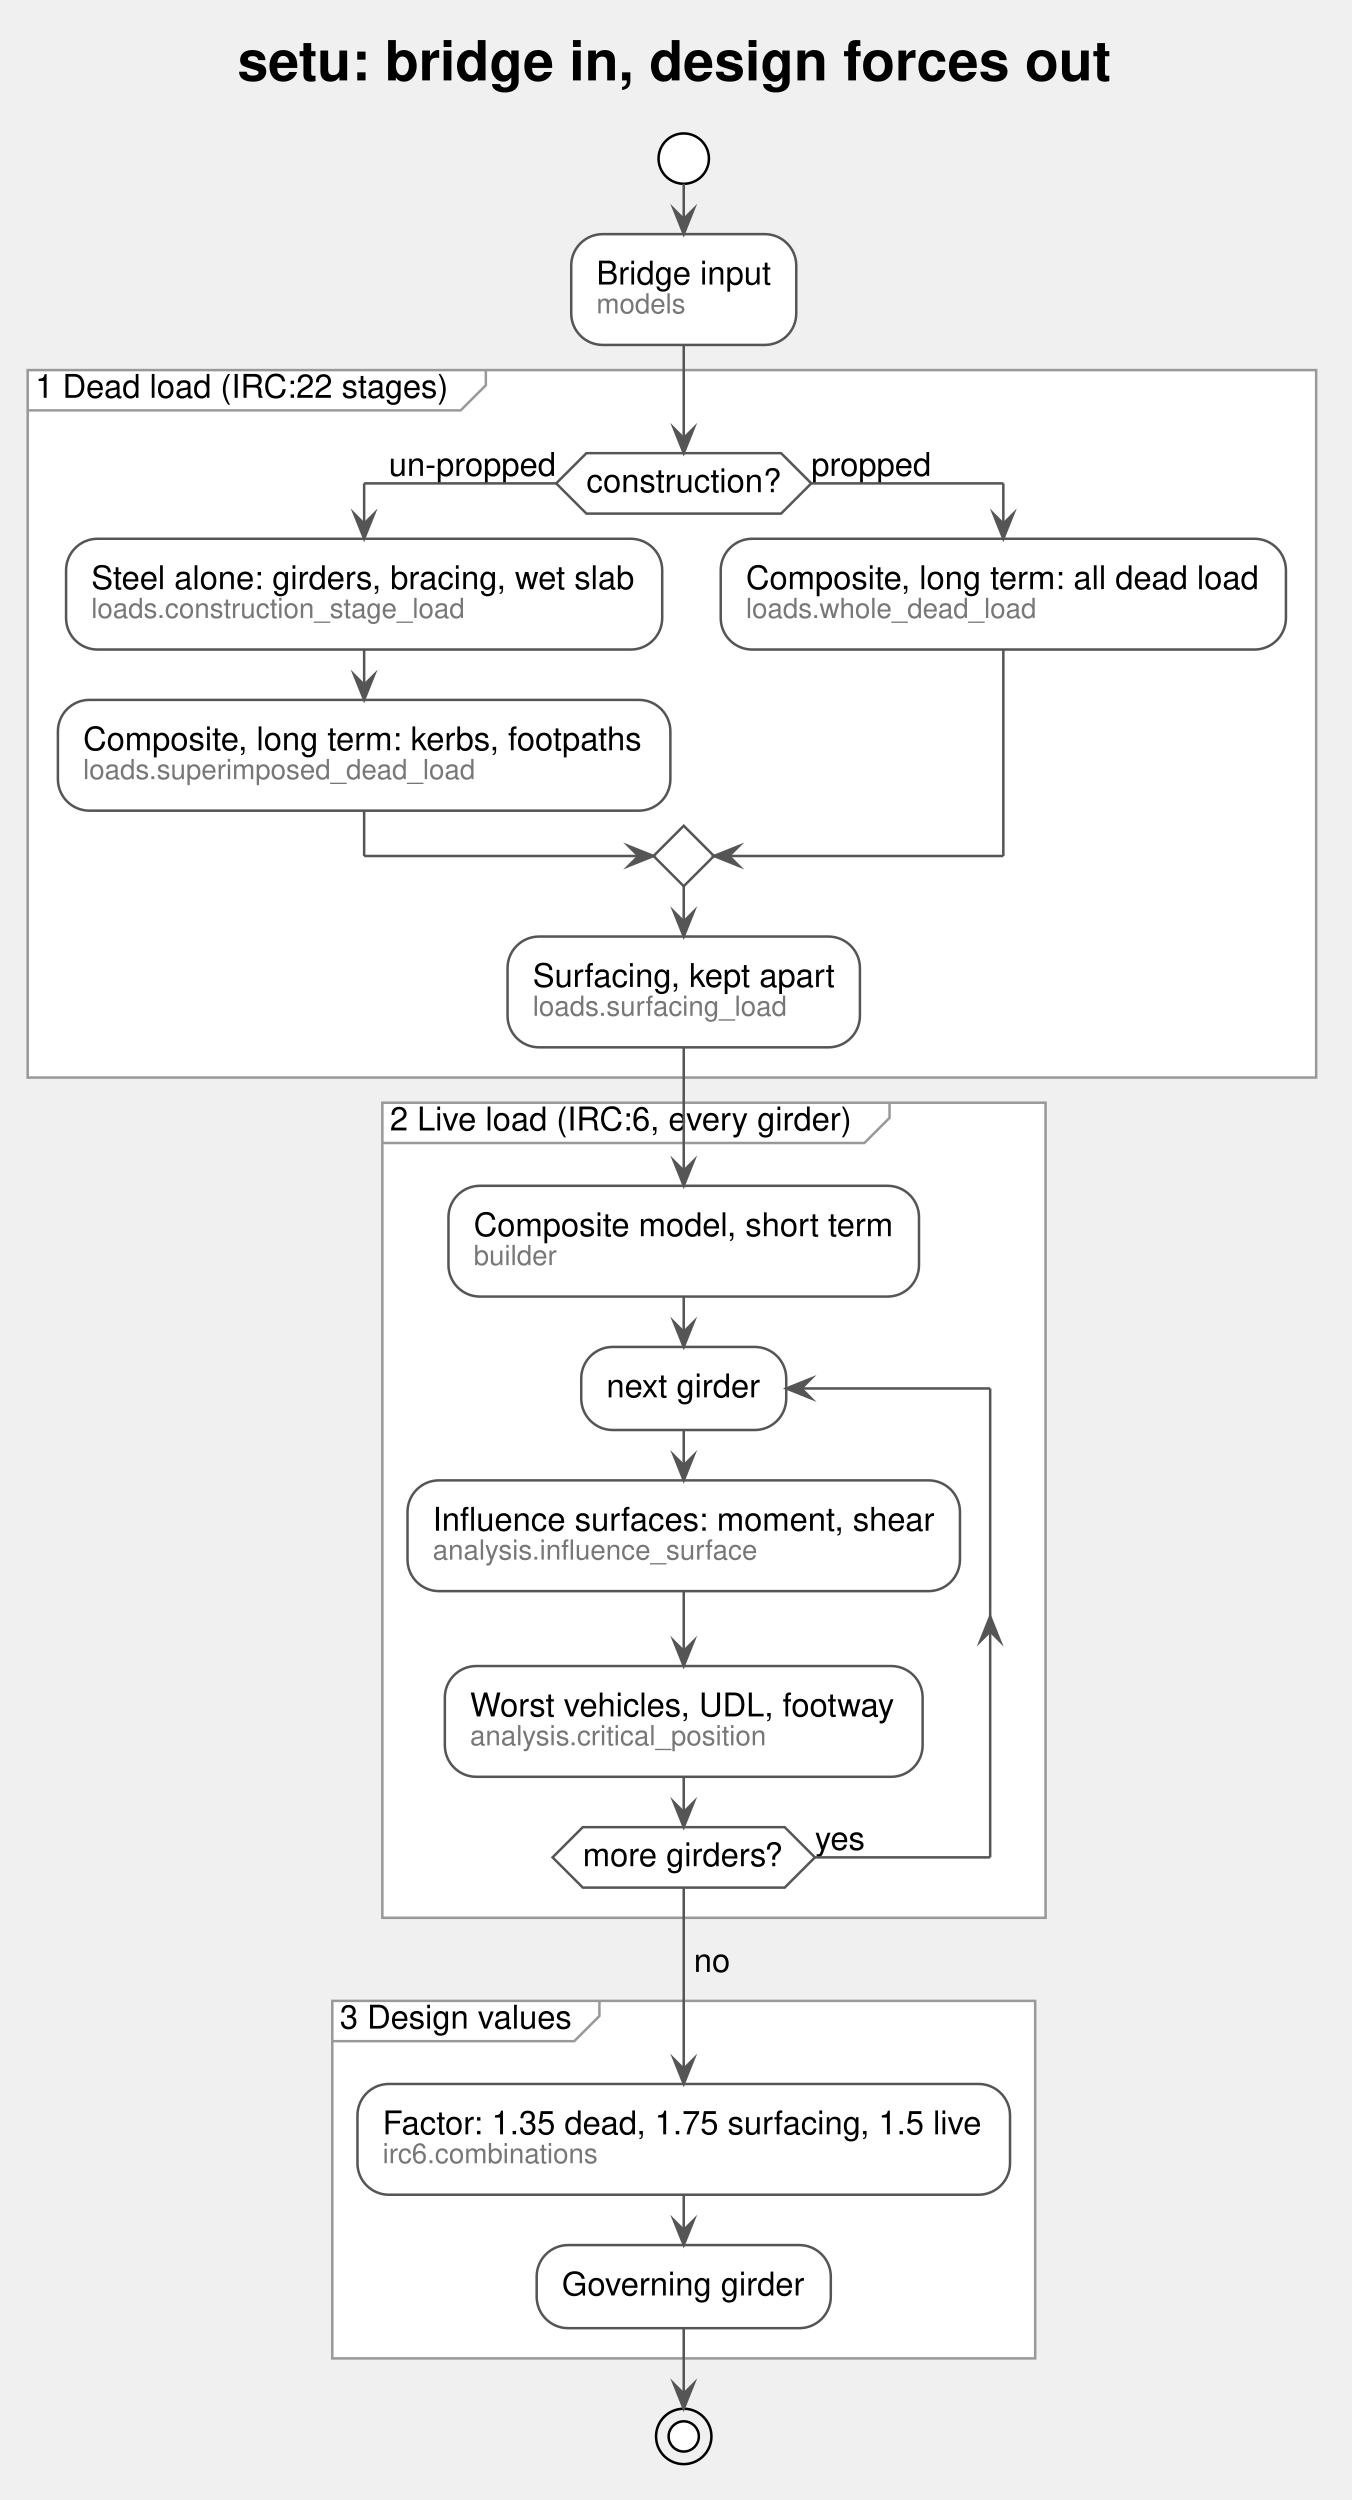
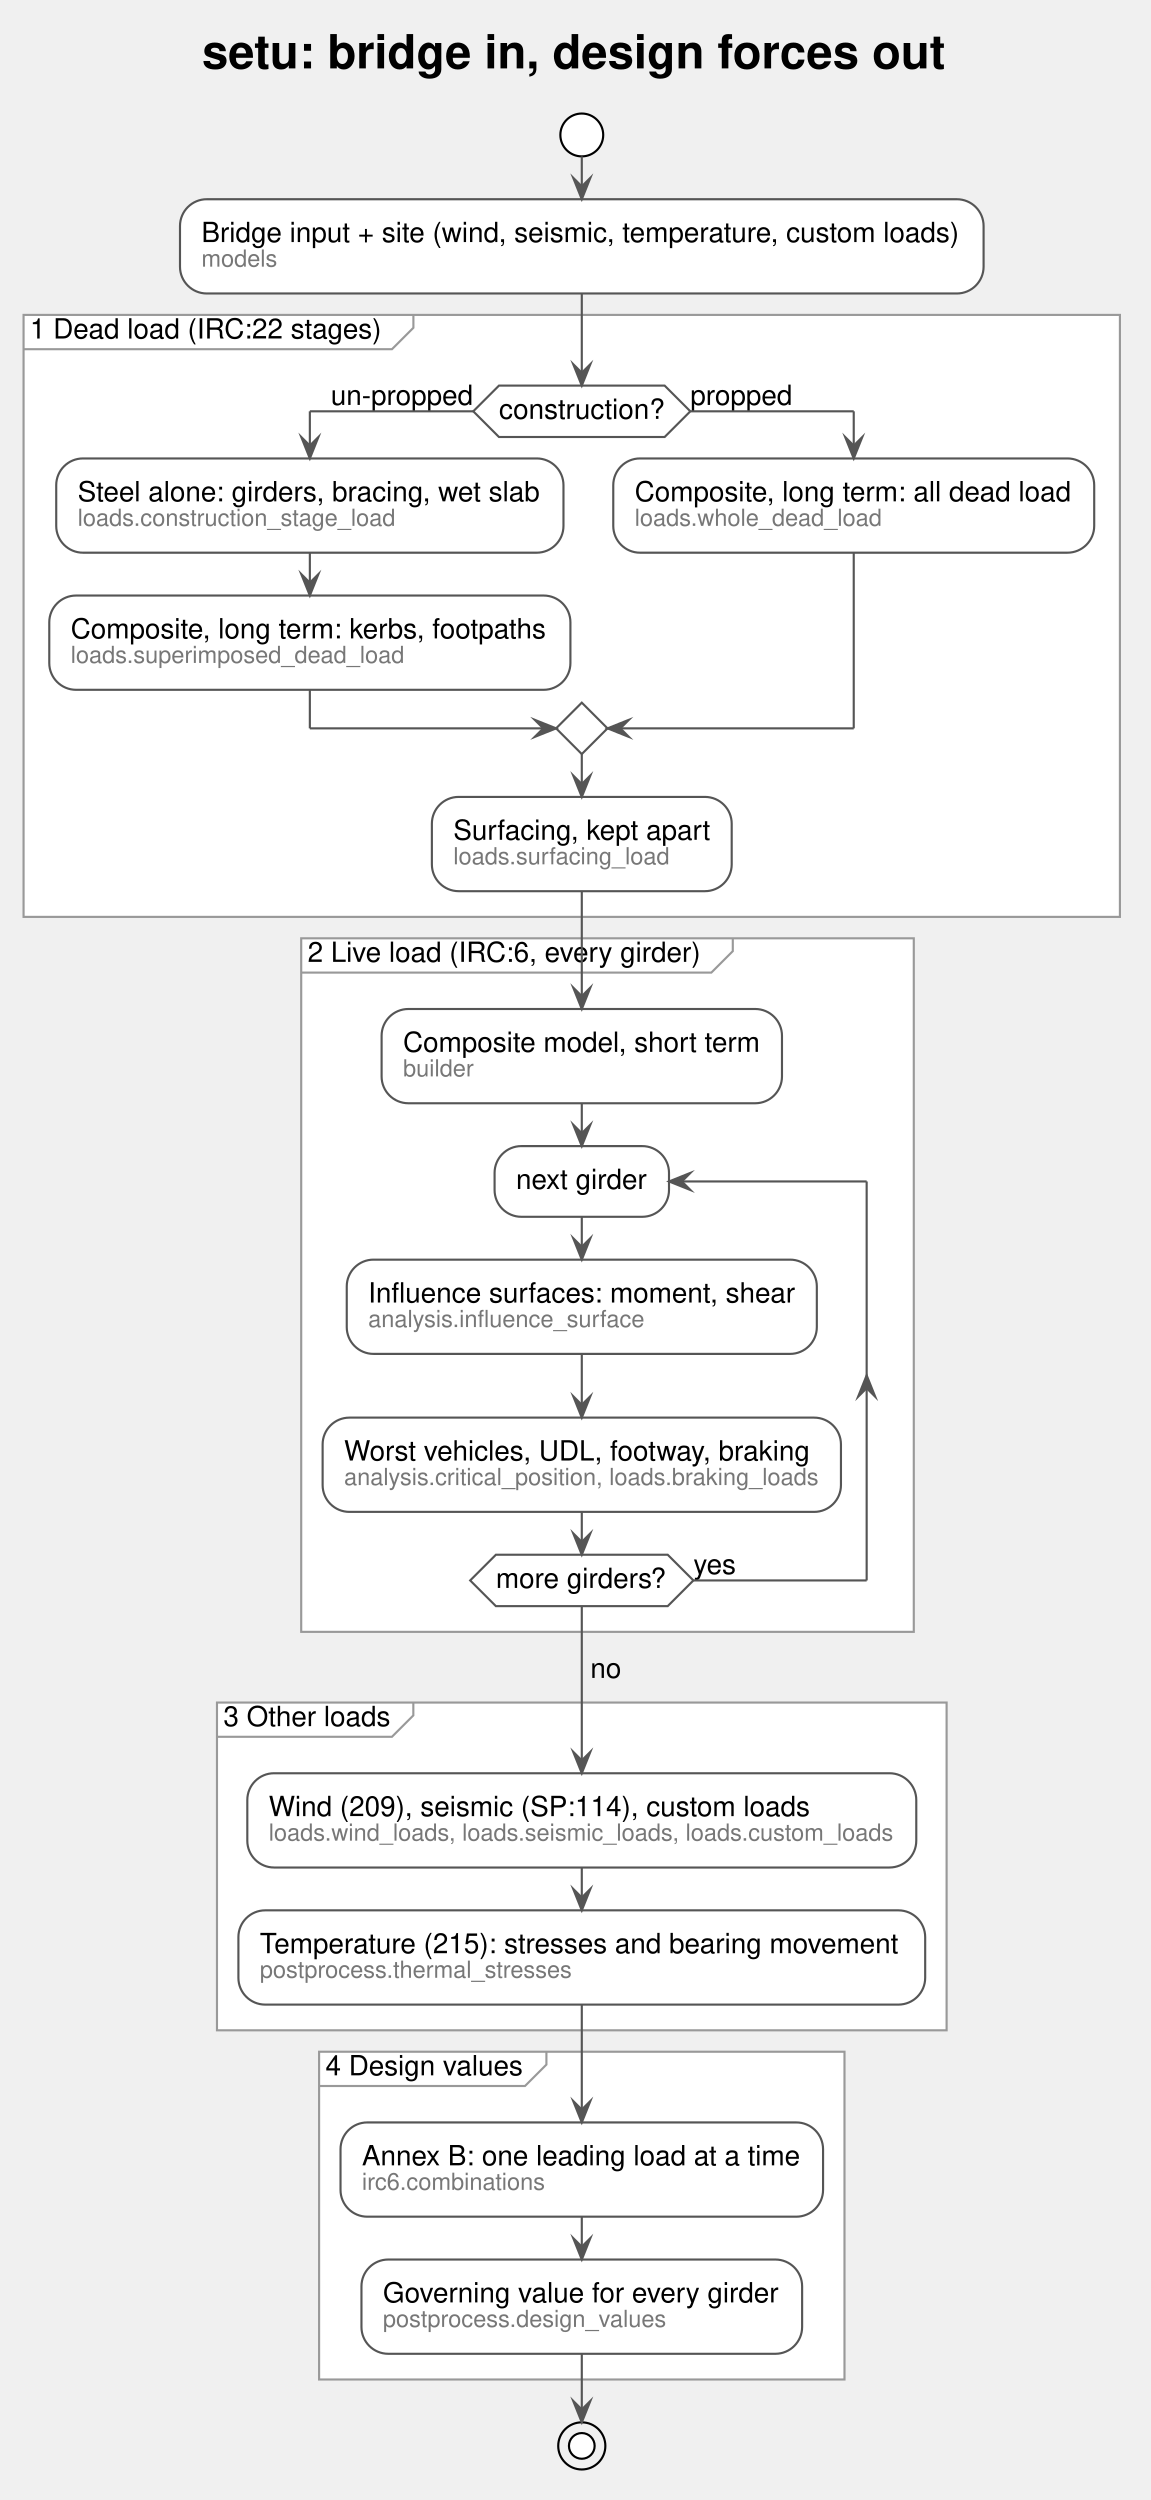
- <svg xmlns="http://www.w3.org/2000/svg" version="1.1" data-diagram-type="ACTIVITY" style="width:537px;height:993px;background:#FFFFFF;" width="537px" height="993px" viewBox="0 0 537 993" zoomAndPan="magnify" preserveAspectRatio="none" contentStyleType="text/css">
+ <svg xmlns="http://www.w3.org/2000/svg" version="1.1" data-diagram-type="ACTIVITY" style="width:537px;height:1167px;background:#FFFFFF;" width="537px" height="1167px" viewBox="0 0 537 1167" zoomAndPan="magnify" preserveAspectRatio="none" contentStyleType="text/css">
  <defs />
  <g font-family="sans-serif" lengthAdjust="spacing">
    <g class="title" data-source-line="8">
      <text x="94.315" y="31.94" fill="#000" font-size="22" textLength="347.145" font-weight="700" font-family="Helvetica">setu: bridge in, design forces out</text>
    </g>
    <ellipse cx="271.58" cy="63" rx="10" ry="10" fill="#FFF" style="stroke:#000;stroke-width:1;" />
-     <rect x="226.89" y="93" width="89.38" height="44" fill="#FFF" style="stroke:#555;stroke-width:1;" rx="12.5" ry="12.5" />
-     <text x="236.89" y="113.01" fill="#000" font-size="13" textLength="69.38" font-family="Helvetica">Bridge input</text>
-     <text x="236.89" y="124.47" fill="#777" font-size="11" textLength="35.46" font-family="Helvetica">models</text>
+     <rect x="84.02" y="93" width="375.12" height="44" fill="#FFF" style="stroke:#555;stroke-width:1;" rx="12.5" ry="12.5" />
+     <text x="94.02" y="113.01" fill="#000" font-size="13" textLength="355.12" font-family="Helvetica">Bridge input + site (wind, seismic, temperature, custom loads)</text>
+     <text x="94.02" y="124.47" fill="#777" font-size="11" textLength="35.46" font-family="Helvetica">models</text>
    <rect x="11" y="147" width="511.775" height="281" fill="#FFF" style="stroke:#999;stroke-width:1;" />
    <path d="M192.977,147 L192.977,153 L182.977,163 L11,163" style="stroke:#999;stroke-width:1;" fill="none" />
    <text x="14" y="158.01" fill="#000" font-size="13" textLength="171.977" font-family="Helvetica">1  Dead load  (IRC:22 stages)</text>
    <polygon points="232.92,180,310.24,180,322.24,192,310.24,204,232.92,204,220.92,192,232.92,180" fill="#FFF" style="stroke:#555;stroke-width:1;stroke-linejoin:miter;stroke-miterlimit:10;" />
    <text x="232.92" y="195.51" fill="#000" font-size="13" textLength="77.321" font-family="Helvetica">construction?</text>
    <text x="154.422" y="189.01" fill="#000" font-size="13" textLength="66.498" font-family="Helvetica">un-propped</text>
    <text x="322.24" y="189.01" fill="#000" font-size="13" textLength="47.709" font-family="Helvetica">propped</text>
    <rect x="26.244" y="214" width="236.785" height="44" fill="#FFF" style="stroke:#555;stroke-width:1;" rx="12.5" ry="12.5" />
    <text x="36.244" y="234.01" fill="#000" font-size="13" textLength="216.785" font-family="Helvetica">Steel alone: girders, bracing, wet slab</text>
    <text x="36.244" y="245.47" fill="#777" font-size="11" textLength="148.602" font-family="Helvetica">loads.construction_stage_load</text>
    <rect x="23" y="278" width="243.272" height="44" fill="#FFF" style="stroke:#555;stroke-width:1;" rx="12.5" ry="12.5" />
    <text x="33" y="298.01" fill="#000" font-size="13" textLength="223.272" font-family="Helvetica">Composite, long term: kerbs, footpaths</text>
    <text x="33" y="309.47" fill="#777" font-size="11" textLength="155.95" font-family="Helvetica">loads.superimposed_dead_load</text>
    <rect x="286.272" y="214" width="224.502" height="44" fill="#FFF" style="stroke:#555;stroke-width:1;" rx="12.5" ry="12.5" />
    <text x="296.272" y="234.01" fill="#000" font-size="13" textLength="204.502" font-family="Helvetica">Composite, long term: all dead load</text>
    <text x="296.272" y="245.47" fill="#777" font-size="11" textLength="115.597" font-family="Helvetica">loads.whole_dead_load</text>
    <polygon points="271.58,328,283.58,340,271.58,352,259.58,340,271.58,328" fill="#FFF" style="stroke:#555;stroke-width:1;stroke-linejoin:miter;stroke-miterlimit:10;" />
    <rect x="201.601" y="372" width="139.958" height="44" fill="#FFF" style="stroke:#555;stroke-width:1;" rx="12.5" ry="12.5" />
    <text x="211.601" y="392.01" fill="#000" font-size="13" textLength="119.958" font-family="Helvetica">Surfacing, kept apart</text>
    <text x="211.601" y="403.47" fill="#777" font-size="11" textLength="100.901" font-family="Helvetica">loads.surfacing_load</text>
-     <rect x="151.865" y="438" width="263.431" height="323.75" fill="#FFF" style="stroke:#999;stroke-width:1;" />
-     <path d="M353.329,438 L353.329,444 L343.329,454 L151.865,454" style="stroke:#999;stroke-width:1;" fill="none" />
-     <text x="154.865" y="449.01" fill="#000" font-size="13" textLength="191.464" font-family="Helvetica">2  Live load  (IRC:6, every girder)</text>
+     <rect x="140.602" y="438" width="285.955" height="323.75" fill="#FFF" style="stroke:#999;stroke-width:1;" />
+     <path d="M342.067,438 L342.067,444 L332.067,454 L140.602,454" style="stroke:#999;stroke-width:1;" fill="none" />
+     <text x="143.602" y="449.01" fill="#000" font-size="13" textLength="191.464" font-family="Helvetica">2  Live load  (IRC:6, every girder)</text>
    <rect x="178.134" y="471" width="186.893" height="44" fill="#FFF" style="stroke:#555;stroke-width:1;" rx="12.5" ry="12.5" />
    <text x="188.134" y="491.01" fill="#000" font-size="13" textLength="166.893" font-family="Helvetica">Composite model, short term</text>
    <text x="188.134" y="502.47" fill="#777" font-size="11" textLength="33.021" font-family="Helvetica">builder</text>
    <rect x="161.865" y="588" width="219.431" height="44" fill="#FFF" style="stroke:#555;stroke-width:1;" rx="12.5" ry="12.5" />
    <text x="171.865" y="608.01" fill="#000" font-size="13" textLength="199.431" font-family="Helvetica">Influence surfaces: moment, shear</text>
    <text x="171.865" y="619.47" fill="#777" font-size="11" textLength="129.019" font-family="Helvetica">analysis.influence_surface</text>
-     <rect x="176.693" y="661.75" width="189.774" height="44" fill="#FFF" style="stroke:#555;stroke-width:1;" rx="12.5" ry="12.5" />
-     <text x="186.693" y="681.76" fill="#000" font-size="13" textLength="169.774" font-family="Helvetica">Worst vehicles, UDL, footway</text>
-     <text x="186.693" y="693.22" fill="#777" font-size="11" textLength="117.998" font-family="Helvetica">analysis.critical_position</text>
+     <rect x="150.602" y="661.75" width="241.955" height="44" fill="#FFF" style="stroke:#555;stroke-width:1;" rx="12.5" ry="12.5" />
+     <text x="160.602" y="681.76" fill="#000" font-size="13" textLength="219.635" font-family="Helvetica">Worst vehicles, UDL, footway, braking</text>
+     <text x="160.602" y="693.22" fill="#777" font-size="11" textLength="221.955" font-family="Helvetica">analysis.critical_position, loads.braking_loads</text>
    <rect x="230.87" y="535" width="81.42" height="33" fill="#FFF" style="stroke:#555;stroke-width:1;" rx="12.5" ry="12.5" />
    <text x="240.87" y="555.01" fill="#000" font-size="13" textLength="61.42" font-family="Helvetica">next girder</text>
    <polygon points="231.482,725.75,311.678,725.75,323.678,737.75,311.678,749.75,231.482,749.75,219.482,737.75,231.482,725.75" fill="#FFF" style="stroke:#555;stroke-width:1;stroke-linejoin:miter;stroke-miterlimit:10;" />
    <text x="231.482" y="741.26" fill="#000" font-size="13" textLength="80.196" font-family="Helvetica">more girders?</text>
    <text x="323.678" y="734.76" fill="#000" font-size="13" textLength="20.23" font-family="Helvetica">yes</text>
-     <rect x="131.981" y="794.75" width="279.199" height="142" fill="#FFF" style="stroke:#999;stroke-width:1;" />
-     <path d="M238.09,794.75 L238.09,800.75 L228.09,810.75 L131.981,810.75" style="stroke:#999;stroke-width:1;" fill="none" />
-     <text x="134.981" y="805.76" fill="#000" font-size="13" textLength="96.11" font-family="Helvetica">3  Design values</text>
-     <rect x="141.981" y="827.75" width="259.199" height="44" fill="#FFF" style="stroke:#555;stroke-width:1;" rx="12.5" ry="12.5" />
-     <text x="151.981" y="847.76" fill="#000" font-size="13" textLength="239.199" font-family="Helvetica">Factor: 1.35 dead, 1.75 surfacing, 1.5 live</text>
-     <text x="151.981" y="859.22" fill="#777" font-size="11" textLength="85.594" font-family="Helvetica">irc6.combinations</text>
-     <rect x="213.166" y="891.75" width="116.827" height="33" fill="#FFF" style="stroke:#555;stroke-width:1;" rx="12.5" ry="12.5" />
-     <text x="223.166" y="911.76" fill="#000" font-size="13" textLength="96.827" font-family="Helvetica">Governing girder</text>
-     <ellipse cx="271.58" cy="967.75" rx="11" ry="11" fill="none" style="stroke:#000;stroke-width:1;" />
-     <ellipse cx="271.58" cy="967.75" rx="6" ry="6" fill="#FFF" style="stroke:#000;stroke-width:1;" />
+     <rect x="101.286" y="794.75" width="340.587" height="153" fill="#FFF" style="stroke:#999;stroke-width:1;" />
+     <path d="M192.943,794.75 L192.943,800.75 L182.943,810.75 L101.286,810.75" style="stroke:#999;stroke-width:1;" fill="none" />
+     <text x="104.286" y="805.76" fill="#000" font-size="13" textLength="81.656" font-family="Helvetica">3  Other loads</text>
+     <rect x="115.443" y="827.75" width="312.273" height="44" fill="#FFF" style="stroke:#555;stroke-width:1;" rx="12.5" ry="12.5" />
+     <text x="125.443" y="847.76" fill="#000" font-size="13" textLength="252.865" font-family="Helvetica">Wind (209), seismic (SP:114), custom loads</text>
+     <text x="125.443" y="859.22" fill="#777" font-size="11" textLength="292.273" font-family="Helvetica">loads.wind_loads, loads.seismic_loads, loads.custom_loads</text>
+     <rect x="111.286" y="891.75" width="320.587" height="44" fill="#FFF" style="stroke:#555;stroke-width:1;" rx="12.5" ry="12.5" />
+     <text x="121.286" y="911.76" fill="#000" font-size="13" textLength="300.587" font-family="Helvetica">Temperature (215): stresses and bearing movement</text>
+     <text x="121.286" y="923.22" fill="#777" font-size="11" textLength="146.115" font-family="Helvetica">postprocess.thermal_stresses</text>
+     <rect x="148.954" y="957.75" width="245.251" height="153" fill="#FFF" style="stroke:#999;stroke-width:1;" />
+     <path d="M255.064,957.75 L255.064,963.75 L245.064,973.75 L148.954,973.75" style="stroke:#999;stroke-width:1;" fill="none" />
+     <text x="151.954" y="968.76" fill="#000" font-size="13" textLength="96.11" font-family="Helvetica">4  Design values</text>
+     <rect x="158.954" y="990.75" width="225.251" height="44" fill="#FFF" style="stroke:#555;stroke-width:1;" rx="12.5" ry="12.5" />
+     <text x="168.954" y="1010.76" fill="#000" font-size="13" textLength="205.251" font-family="Helvetica">Annex B: one leading load at a time</text>
+     <text x="168.954" y="1022.22" fill="#777" font-size="11" textLength="85.594" font-family="Helvetica">irc6.combinations</text>
+     <rect x="168.73" y="1054.75" width="205.701" height="44" fill="#FFF" style="stroke:#555;stroke-width:1;" rx="12.5" ry="12.5" />
+     <text x="178.73" y="1074.76" fill="#000" font-size="13" textLength="185.701" font-family="Helvetica">Governing value for every girder</text>
+     <text x="178.73" y="1086.22" fill="#777" font-size="11" textLength="132.693" font-family="Helvetica">postprocess.design_values</text>
+     <ellipse cx="271.58" cy="1141.75" rx="11" ry="11" fill="none" style="stroke:#000;stroke-width:1;" />
+     <ellipse cx="271.58" cy="1141.75" rx="6" ry="6" fill="#FFF" style="stroke:#000;stroke-width:1;" />
    <line x1="271.58" y1="73" x2="271.58" y2="93" style="stroke:#555;stroke-width:1;" />
    <polygon points="267.58,83,271.58,93,275.58,83,271.58,87" fill="#555" style="stroke:#555;stroke-width:1;stroke-linejoin:miter;stroke-miterlimit:10;" />
    <line x1="144.636" y1="258" x2="144.636" y2="278" style="stroke:#555;stroke-width:1;" />
    <polygon points="140.636,268,144.636,278,148.636,268,144.636,272" fill="#555" style="stroke:#555;stroke-width:1;stroke-linejoin:miter;stroke-miterlimit:10;" />
    <line x1="220.92" y1="192" x2="144.636" y2="192" style="stroke:#555;stroke-width:1;" />
    <line x1="144.636" y1="192" x2="144.636" y2="214" style="stroke:#555;stroke-width:1;" />
    <polygon points="140.636,204,144.636,214,148.636,204,144.636,208" fill="#555" style="stroke:#555;stroke-width:1;stroke-linejoin:miter;stroke-miterlimit:10;" />
    <line x1="322.24" y1="192" x2="398.524" y2="192" style="stroke:#555;stroke-width:1;" />
    <line x1="398.524" y1="192" x2="398.524" y2="214" style="stroke:#555;stroke-width:1;" />
    <polygon points="394.524,204,398.524,214,402.524,204,398.524,208" fill="#555" style="stroke:#555;stroke-width:1;stroke-linejoin:miter;stroke-miterlimit:10;" />
    <line x1="144.636" y1="322" x2="144.636" y2="340" style="stroke:#555;stroke-width:1;" />
    <line x1="144.636" y1="340" x2="259.58" y2="340" style="stroke:#555;stroke-width:1;" />
    <polygon points="249.58,336,259.58,340,249.58,344,253.58,340" fill="#555" style="stroke:#555;stroke-width:1;stroke-linejoin:miter;stroke-miterlimit:10;" />
    <line x1="398.524" y1="258" x2="398.524" y2="340" style="stroke:#555;stroke-width:1;" />
    <line x1="398.524" y1="340" x2="283.58" y2="340" style="stroke:#555;stroke-width:1;" />
    <polygon points="293.58,336,283.58,340,293.58,344,289.58,340" fill="#555" style="stroke:#555;stroke-width:1;stroke-linejoin:miter;stroke-miterlimit:10;" />
    <line x1="271.58" y1="352" x2="271.58" y2="372" style="stroke:#555;stroke-width:1;" />
    <polygon points="267.58,362,271.58,372,275.58,362,271.58,366" fill="#555" style="stroke:#555;stroke-width:1;stroke-linejoin:miter;stroke-miterlimit:10;" />
    <line x1="271.58" y1="137" x2="271.58" y2="180" style="stroke:#555;stroke-width:1;" />
    <polygon points="267.58,170,271.58,180,275.58,170,271.58,174" fill="#555" style="stroke:#555;stroke-width:1;stroke-linejoin:miter;stroke-miterlimit:10;" />
    <line x1="271.58" y1="632" x2="271.58" y2="661.75" style="stroke:#555;stroke-width:1;" />
    <polygon points="267.58,651.75,271.58,661.75,275.58,651.75,271.58,655.75" fill="#555" style="stroke:#555;stroke-width:1;stroke-linejoin:miter;stroke-miterlimit:10;" />
    <line x1="271.58" y1="568" x2="271.58" y2="588" style="stroke:#555;stroke-width:1;" />
    <polygon points="267.58,578,271.58,588,275.58,578,271.58,582" fill="#555" style="stroke:#555;stroke-width:1;stroke-linejoin:miter;stroke-miterlimit:10;" />
-     <line x1="323.678" y1="737.75" x2="393.295" y2="737.75" style="stroke:#555;stroke-width:1;" />
-     <polygon points="389.295,652,393.295,642,397.295,652,393.295,648" fill="#555" style="stroke:#555;stroke-width:1;stroke-linejoin:miter;stroke-miterlimit:10;" />
-     <line x1="393.295" y1="551.5" x2="393.295" y2="737.75" style="stroke:#555;stroke-width:1;" />
-     <line x1="393.295" y1="551.5" x2="312.29" y2="551.5" style="stroke:#555;stroke-width:1;" />
+     <line x1="323.678" y1="737.75" x2="404.557" y2="737.75" style="stroke:#555;stroke-width:1;" />
+     <polygon points="400.557,652,404.557,642,408.557,652,404.557,648" fill="#555" style="stroke:#555;stroke-width:1;stroke-linejoin:miter;stroke-miterlimit:10;" />
+     <line x1="404.557" y1="551.5" x2="404.557" y2="737.75" style="stroke:#555;stroke-width:1;" />
+     <line x1="404.557" y1="551.5" x2="312.29" y2="551.5" style="stroke:#555;stroke-width:1;" />
    <polygon points="322.29,547.5,312.29,551.5,322.29,555.5,318.29,551.5" fill="#555" style="stroke:#555;stroke-width:1;stroke-linejoin:miter;stroke-miterlimit:10;" />
    <line x1="271.58" y1="705.75" x2="271.58" y2="725.75" style="stroke:#555;stroke-width:1;" />
    <polygon points="267.58,715.75,271.58,725.75,275.58,715.75,271.58,719.75" fill="#555" style="stroke:#555;stroke-width:1;stroke-linejoin:miter;stroke-miterlimit:10;" />
    <line x1="271.58" y1="515" x2="271.58" y2="535" style="stroke:#555;stroke-width:1;" />
    <polygon points="267.58,525,271.58,535,275.58,525,271.58,529" fill="#555" style="stroke:#555;stroke-width:1;stroke-linejoin:miter;stroke-miterlimit:10;" />
    <line x1="271.58" y1="416" x2="271.58" y2="471" style="stroke:#555;stroke-width:1;" />
    <polygon points="267.58,461,271.58,471,275.58,461,271.58,465" fill="#555" style="stroke:#555;stroke-width:1;stroke-linejoin:miter;stroke-miterlimit:10;" />
    <line x1="271.58" y1="871.75" x2="271.58" y2="891.75" style="stroke:#555;stroke-width:1;" />
    <polygon points="267.58,881.75,271.58,891.75,275.58,881.75,271.58,885.75" fill="#555" style="stroke:#555;stroke-width:1;stroke-linejoin:miter;stroke-miterlimit:10;" />
    <line x1="271.58" y1="749.75" x2="271.58" y2="827.75" style="stroke:#555;stroke-width:1;" />
    <polygon points="267.58,817.75,271.58,827.75,275.58,817.75,271.58,821.75" fill="#555" style="stroke:#555;stroke-width:1;stroke-linejoin:miter;stroke-miterlimit:10;" />
    <text x="275.58" y="783.25" fill="#000" font-size="13" textLength="14.46" font-family="Helvetica">no</text>
-     <line x1="271.58" y1="924.75" x2="271.58" y2="956.75" style="stroke:#555;stroke-width:1;" />
-     <polygon points="267.58,946.75,271.58,956.75,275.58,946.75,271.58,950.75" fill="#555" style="stroke:#555;stroke-width:1;stroke-linejoin:miter;stroke-miterlimit:10;" />
+     <line x1="271.58" y1="1034.75" x2="271.58" y2="1054.75" style="stroke:#555;stroke-width:1;" />
+     <polygon points="267.58,1044.75,271.58,1054.75,275.58,1044.75,271.58,1048.75" fill="#555" style="stroke:#555;stroke-width:1;stroke-linejoin:miter;stroke-miterlimit:10;" />
+     <line x1="271.58" y1="935.75" x2="271.58" y2="990.75" style="stroke:#555;stroke-width:1;" />
+     <polygon points="267.58,980.75,271.58,990.75,275.58,980.75,271.58,984.75" fill="#555" style="stroke:#555;stroke-width:1;stroke-linejoin:miter;stroke-miterlimit:10;" />
+     <line x1="271.58" y1="1098.75" x2="271.58" y2="1130.75" style="stroke:#555;stroke-width:1;" />
+     <polygon points="267.58,1120.75,271.58,1130.75,275.58,1120.75,271.58,1124.75" fill="#555" style="stroke:#555;stroke-width:1;stroke-linejoin:miter;stroke-miterlimit:10;" />
  </g>
</svg>
